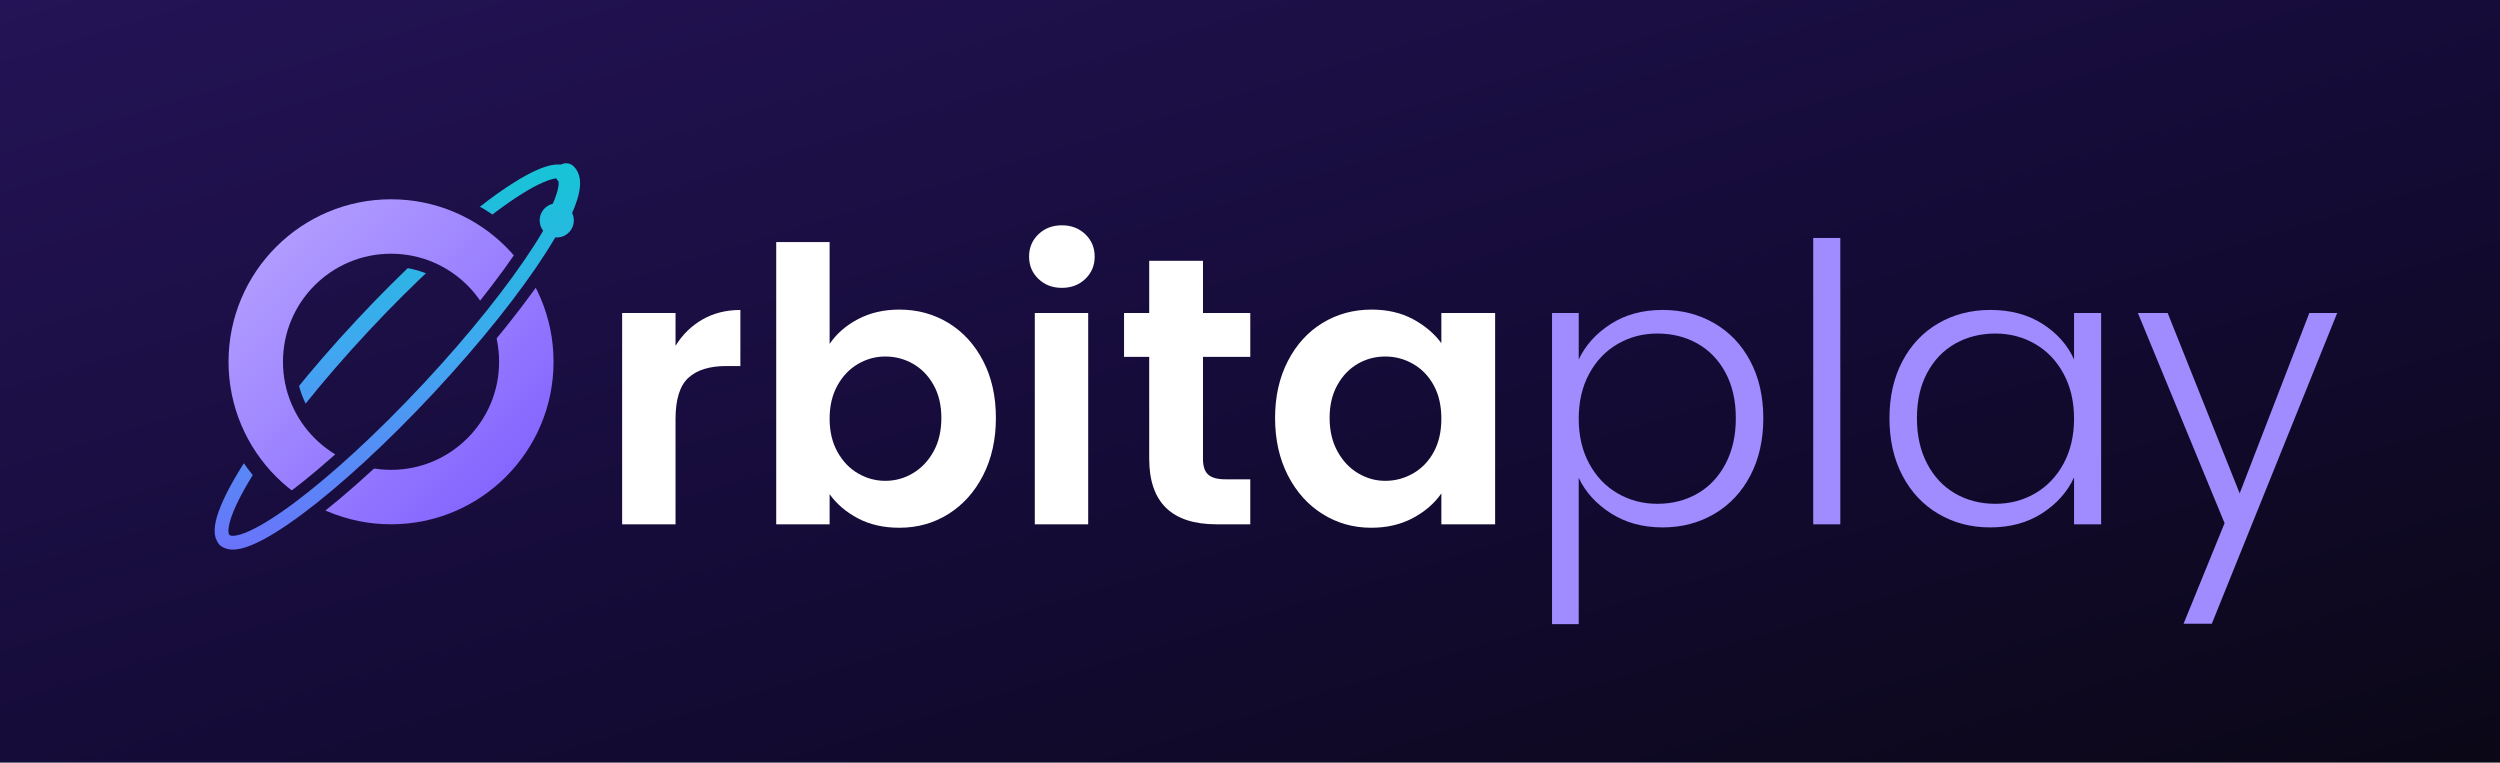
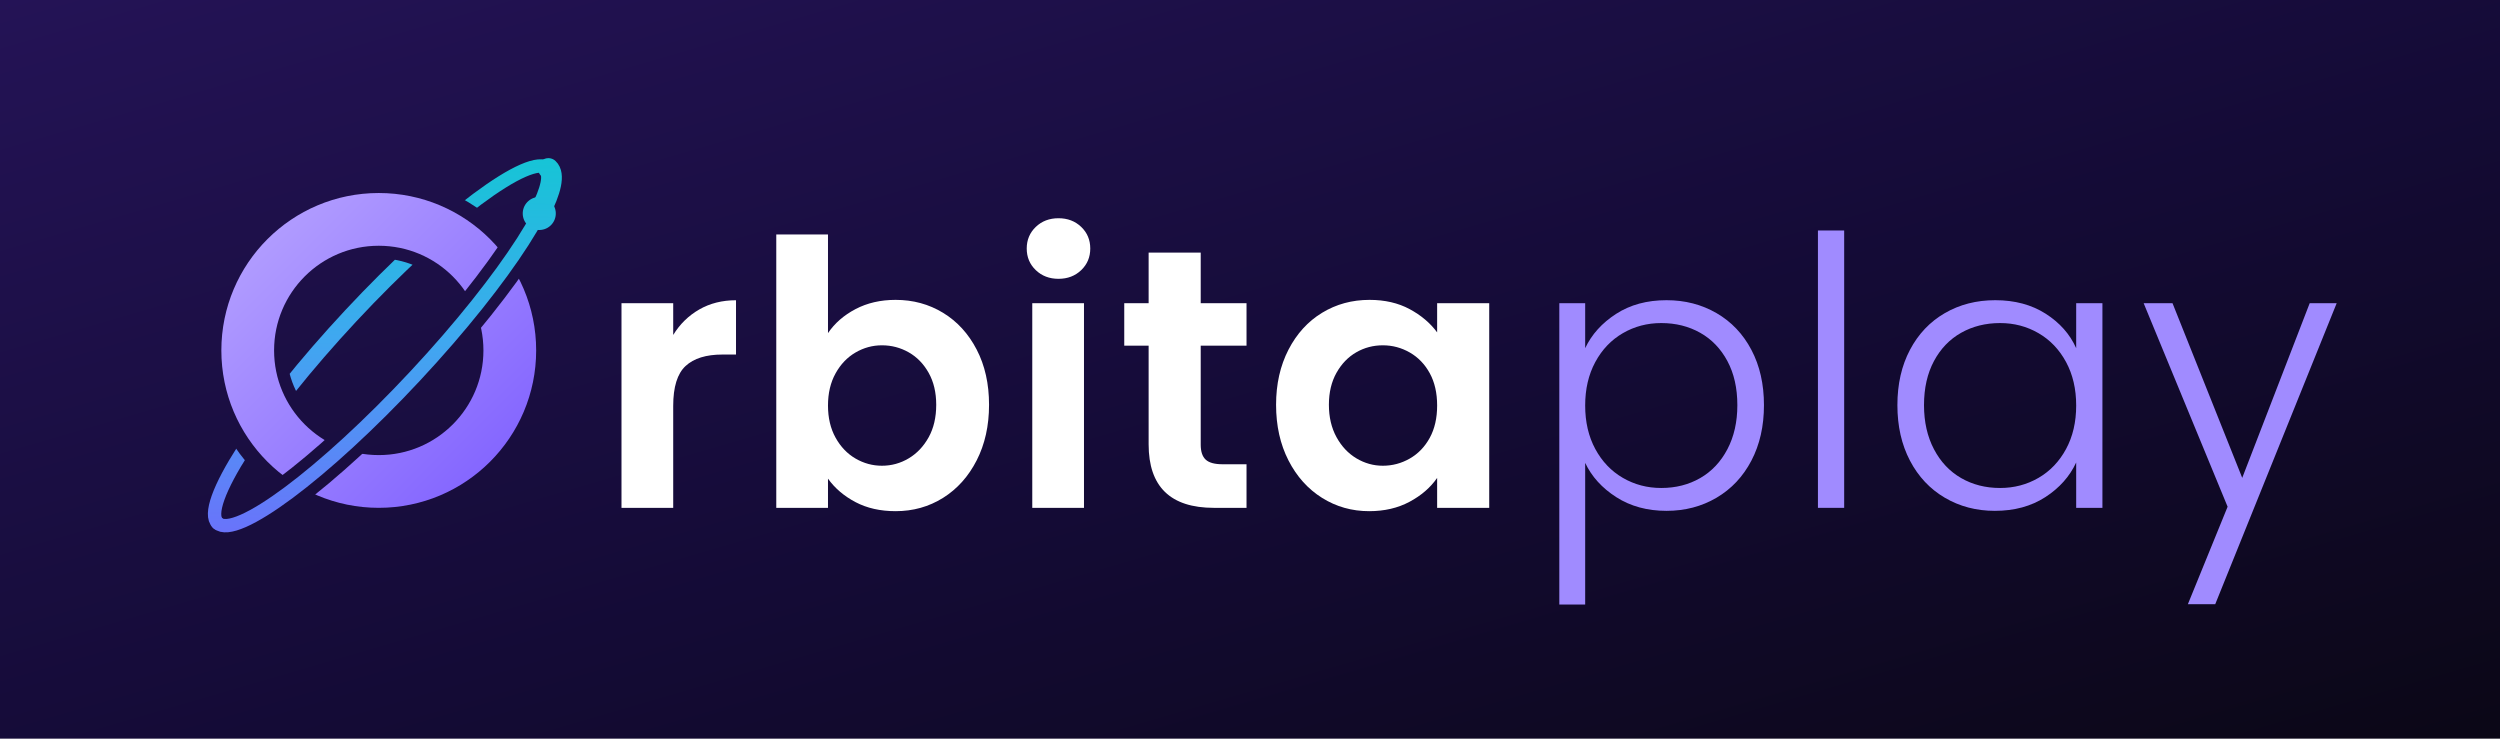
- <svg xmlns="http://www.w3.org/2000/svg" viewBox="-703.0 -613.0 7691.0 2346.0">
+ <svg xmlns="http://www.w3.org/2000/svg" viewBox="-703.0 -613.0 7940.4 2346.0">
  <defs>
    <linearGradient id="golcol" gradientUnits="userSpaceOnUse" x1="0" y1="0" x2="1000" y2="1000">
      <stop offset="0" stop-color="#B9A6FF" />
      <stop offset="1" stop-color="#7C5CFF" />
    </linearGradient>
    <linearGradient id="grlcol" gradientUnits="userSpaceOnUse" x1="-200" y1="1100" x2="1150" y2="-100">
      <stop offset="0" stop-color="#7C5CFF" />
      <stop offset=".5" stop-color="#3FA8F0" />
      <stop offset="1" stop-color="#00D4C8" />
    </linearGradient>
    <linearGradient id="bglcol" x1="0" y1="0" x2="1" y2="1">
      <stop offset="0" stop-color="#241356" />
      <stop offset=".55" stop-color="#140B36" />
      <stop offset="1" stop-color="#0B0716" />
    </linearGradient>
    <mask id="cflcol" maskUnits="userSpaceOnUse" x="-3000" y="-3000" width="12000" height="7000">
      <rect x="-3000" y="-3000" width="12000" height="7000" fill="#fff" />
      <path transform="translate(500.0 500.0) rotate(-47) translate(20.0 0)" d="M-770.0 0 A770.0 140.0 0 0 0 770.0 0" fill="none" stroke="#000" stroke-width="112.5" />
    </mask>
    <mask id="outlcol" maskUnits="userSpaceOnUse" x="-3000" y="-3000" width="12000" height="7000">
      <rect x="-3000" y="-3000" width="12000" height="7000" fill="#fff" />
      <circle cx="500.0" cy="500.0" r="550.0" fill="#000" />
    </mask>
    <clipPath id="holelcol">
      <circle cx="500.0" cy="500.0" r="292.5" />
    </clipPath>
  </defs>
-   <rect x="-703.0" y="-613.0" width="7691.0" height="2346.0" rx="0.0" fill="url(#bglcol)" />
+   <rect x="-703.0" y="-613.0" width="7940.4" height="2346.0" rx="0.0" fill="url(#bglcol)" />
  <circle cx="500.0" cy="500.0" r="416.2" fill="none" stroke="url(#golcol)" stroke-width="167.5" mask="url(#cflcol)" />
  <g mask="url(#outlcol)">
    <path transform="translate(500.0 500.0) rotate(-47) translate(20.0 0)" d="M-770.0 0 A770.0 140.0 0 0 1 770.0 0" fill="none" stroke="url(#grlcol)" stroke-width="42.5" stroke-linecap="round" />
  </g>
  <g clip-path="url(#holelcol)">
    <path transform="translate(500.0 500.0) rotate(-47) translate(20.0 0)" d="M-770.0 0 A770.0 140.0 0 0 1 770.0 0" fill="none" stroke="url(#grlcol)" stroke-width="50.0" />
  </g>
  <g transform="translate(500.0 500.0) rotate(-47) translate(20.0 0)">
    <path d="M-770.0 0 A770.0 140.0 0 0 0 770.0 0" fill="none" stroke="url(#grlcol)" stroke-width="42.5" stroke-linecap="round" />
    <path d="M645.8 76.2 A770.0 140.0 0 0 0 770.0 0" fill="none" stroke="url(#grlcol)" stroke-width="65.9" stroke-linecap="round" />
    <circle cx="645.8" cy="76.2" r="52.5" fill="url(#grlcol)" />
  </g>
  <g fill="#FFFFFF" color="#FFFFFF">
-     <path d="M1574.675 340.614V513.087H1531.264Q1453.827 513.087 1414.522 549.458Q1375.217 585.83 1375.217 676.173V1000.0H1210.957V350.0H1375.217V450.903Q1406.895 399.278 1457.933 369.946Q1508.971 340.614 1574.675 340.614Z" />
+     <path d="M1634.675 340.614V513.087H1591.264Q1513.827 513.087 1474.522 549.458Q1435.217 585.83 1435.217 676.173V1000.0H1270.957V350.0H1435.217V450.903Q1466.895 399.278 1517.933 369.946Q1568.971 340.614 1634.675 340.614Z" />
  </g>
  <g fill="#FFFFFF" color="#FFFFFF">
-     <path d="M2063.935 339.44Q2147.238 339.44 2214.702 380.505Q2282.166 421.57 2321.471 497.247Q2360.776 572.924 2360.776 672.653Q2360.776 772.383 2321.471 849.233Q2282.166 926.083 2214.702 968.321Q2147.238 1010.56 2063.935 1010.56Q1991.191 1010.56 1936.634 981.814Q1882.076 953.069 1849.224 907.31V1000.0H1684.964V131.769H1849.224V445.036Q1880.903 398.105 1936.634 368.773Q1992.365 339.44 2063.935 339.44ZM2020.523 483.755Q1975.939 483.755 1936.634 506.634Q1897.329 529.513 1873.276 572.924Q1849.224 616.336 1849.224 675.0Q1849.224 733.664 1873.276 777.076Q1897.329 820.487 1936.634 843.366Q1975.939 866.245 2020.523 866.245Q2066.282 866.245 2105.587 842.78Q2144.892 819.314 2168.944 775.903Q2192.996 732.491 2192.996 672.653Q2192.996 613.989 2168.944 571.164Q2144.892 528.339 2105.587 506.047Q2066.282 483.755 2020.523 483.755Z" />
+     <path d="M2141.534 339.44Q2224.838 339.44 2292.301 380.505Q2359.765 421.57 2399.07 497.247Q2438.375 572.924 2438.375 672.653Q2438.375 772.383 2399.07 849.233Q2359.765 926.083 2292.301 968.321Q2224.838 1010.56 2141.534 1010.56Q2068.791 1010.56 2014.233 981.814Q1959.675 953.069 1926.823 907.31V1000.0H1762.563V131.769H1926.823V445.036Q1958.502 398.105 2014.233 368.773Q2069.964 339.44 2141.534 339.44ZM2098.123 483.755Q2053.538 483.755 2014.233 506.634Q1974.928 529.513 1950.875 572.924Q1926.823 616.336 1926.823 675.0Q1926.823 733.664 1950.875 777.076Q1974.928 820.487 2014.233 843.366Q2053.538 866.245 2098.123 866.245Q2143.881 866.245 2183.186 842.78Q2222.491 819.314 2246.543 775.903Q2270.596 732.491 2270.596 672.653Q2270.596 613.989 2246.543 571.164Q2222.491 528.339 2183.186 506.047Q2143.881 483.755 2098.123 483.755Z" />
  </g>
  <g fill="#FFFFFF" color="#FFFFFF">
-     <path d="M2462.852 176.354Q2462.852 135.289 2491.597 107.717Q2520.343 80.144 2563.755 80.144Q2607.166 80.144 2635.912 107.717Q2664.657 135.289 2664.657 176.354Q2664.657 217.419 2635.912 244.991Q2607.166 272.563 2563.755 272.563Q2520.343 272.563 2491.597 244.991Q2462.852 217.419 2462.852 176.354ZM2644.711 350.0V1000.0H2480.451V350.0Z" />
+     <path d="M2558.051 176.354Q2558.051 135.289 2586.796 107.717Q2615.542 80.144 2658.953 80.144Q2702.365 80.144 2731.11 107.717Q2759.856 135.289 2759.856 176.354Q2759.856 217.419 2731.11 244.991Q2702.365 272.563 2658.953 272.563Q2615.542 272.563 2586.796 244.991Q2558.051 217.419 2558.051 176.354ZM2739.91 350.0V1000.0H2575.65V350.0Z" />
  </g>
  <g fill="#FFFFFF" color="#FFFFFF">
-     <path d="M2997.87 484.928V799.368Q2997.87 832.22 3013.709 846.886Q3029.549 861.552 3067.094 861.552H3143.357V1000.0H3040.108Q2832.437 1000.0 2832.437 798.195V484.928H2755V350.0H2832.437V189.26H2997.87V350.0H3143.357V484.928Z" />
+     <path d="M3110.668 484.928V799.368Q3110.668 832.22 3126.507 846.886Q3142.347 861.552 3179.892 861.552H3256.155V1000.0H3152.906Q2945.235 1000.0 2945.235 798.195V484.928H2867.798V350.0H2945.235V189.26H3110.668V350.0H3256.155V484.928Z" />
  </g>
  <g fill="#FFFFFF" color="#FFFFFF">
-     <path d="M3516.462 339.44Q3589.206 339.44 3643.764 368.773Q3698.321 398.105 3731.173 442.69V350.0H3896.606V1000.0H3731.173V904.964Q3699.495 950.722 3643.764 980.641Q3588.032 1010.56 3515.289 1010.56Q3433.159 1010.56 3365.695 968.321Q3298.231 926.083 3258.926 849.233Q3219.621 772.383 3219.621 672.653Q3219.621 574.097 3258.926 497.834Q3298.231 421.57 3365.695 380.505Q3433.159 339.44 3516.462 339.44ZM3558.7 483.755Q3512.942 483.755 3474.224 506.047Q3435.505 528.339 3411.453 571.164Q3387.401 613.989 3387.401 672.653Q3387.401 731.318 3411.453 775.316Q3435.505 819.314 3474.81 842.78Q3514.116 866.245 3558.7 866.245Q3604.458 866.245 3644.35 843.366Q3684.242 820.487 3707.708 777.662Q3731.173 734.838 3731.173 675.0Q3731.173 615.162 3707.708 572.338Q3684.242 529.513 3644.35 506.634Q3604.458 483.755 3558.7 483.755Z" />
+     <path d="M3646.859 339.44Q3719.603 339.44 3774.161 368.773Q3828.718 398.105 3861.57 442.69V350.0H4027.004V1000.0H3861.57V904.964Q3829.892 950.722 3774.161 980.641Q3718.43 1010.56 3645.686 1010.56Q3563.556 1010.56 3496.092 968.321Q3428.628 926.083 3389.323 849.233Q3350.018 772.383 3350.018 672.653Q3350.018 574.097 3389.323 497.834Q3428.628 421.57 3496.092 380.505Q3563.556 339.44 3646.859 339.44ZM3689.097 483.755Q3643.339 483.755 3604.621 506.047Q3565.903 528.339 3541.85 571.164Q3517.798 613.989 3517.798 672.653Q3517.798 731.318 3541.85 775.316Q3565.903 819.314 3605.208 842.78Q3644.513 866.245 3689.097 866.245Q3734.856 866.245 3774.747 843.366Q3814.639 820.487 3838.105 777.662Q3861.57 734.838 3861.57 675.0Q3861.57 615.162 3838.105 572.338Q3814.639 529.513 3774.747 506.634Q3734.856 483.755 3689.097 483.755Z" />
  </g>
  <g fill="#A08BFF" color="#A08BFF">
-     <path d="M4412.104 340.476Q4500.199 340.476 4571.033 381.548Q4641.866 422.619 4681.747 498.214Q4721.628 573.81 4721.628 673.81Q4721.628 773.81 4681.747 850.0Q4641.866 926.19 4571.033 967.857Q4500.199 1009.524 4412.104 1009.524Q4320.438 1009.524 4252.58 966.071Q4184.723 922.619 4153.771 857.143V1307.143H4071.628V350.0H4153.771V492.857Q4184.723 427.381 4251.985 383.929Q4319.247 340.476 4412.104 340.476ZM4395.438 413.095Q4328.771 413.095 4273.414 445.238Q4218.057 477.381 4185.914 536.905Q4153.771 596.429 4153.771 675.0Q4153.771 753.571 4185.914 813.095Q4218.057 872.619 4273.414 904.762Q4328.771 936.905 4395.438 936.905Q4464.485 936.905 4519.247 905.357Q4574.009 873.81 4605.557 813.69Q4637.104 753.571 4637.104 673.81Q4637.104 592.857 4605.557 533.929Q4574.009 475.0 4519.247 444.048Q4464.485 413.095 4395.438 413.095Z" />
+     <path d="M4590.101 340.476Q4678.196 340.476 4749.029 381.548Q4819.862 422.619 4859.743 498.214Q4899.624 573.81 4899.624 673.81Q4899.624 773.81 4859.743 850.0Q4819.862 926.19 4749.029 967.857Q4678.196 1009.524 4590.101 1009.524Q4498.434 1009.524 4430.577 966.071Q4362.72 922.619 4331.767 857.143V1307.143H4249.624V350.0H4331.767V492.857Q4362.72 427.381 4429.982 383.929Q4497.243 340.476 4590.101 340.476ZM4573.434 413.095Q4506.767 413.095 4451.41 445.238Q4396.053 477.381 4363.91 536.905Q4331.767 596.429 4331.767 675.0Q4331.767 753.571 4363.91 813.095Q4396.053 872.619 4451.41 904.762Q4506.767 936.905 4573.434 936.905Q4642.482 936.905 4697.243 905.357Q4752.005 873.81 4783.553 813.69Q4815.101 753.571 4815.101 673.81Q4815.101 592.857 4783.553 533.929Q4752.005 475.0 4697.243 444.048Q4642.482 413.095 4573.434 413.095Z" />
  </g>
  <g fill="#A08BFF" color="#A08BFF">
-     <path d="M4958.533 119.048V1000.0H4875.199V119.048Z" />
+     <path d="M5154.386 119.048V1000.0H5071.053V119.048Z" />
  </g>
  <g fill="#A08BFF" color="#A08BFF">
-     <path d="M5420.438 340.476Q5513.295 340.476 5580.557 383.333Q5647.818 426.19 5677.58 492.857V350.0H5760.914V1000.0H5677.58V855.952Q5646.628 922.619 5579.366 966.071Q5512.104 1009.524 5419.247 1009.524Q5331.152 1009.524 5260.318 967.857Q5189.485 926.19 5149.604 850.0Q5109.723 773.81 5109.723 673.81Q5109.723 573.81 5149.604 498.214Q5189.485 422.619 5260.318 381.548Q5331.152 340.476 5420.438 340.476ZM5435.914 413.095Q5366.866 413.095 5312.104 444.048Q5257.342 475.0 5225.795 533.929Q5194.247 592.857 5194.247 673.81Q5194.247 753.571 5225.795 813.69Q5257.342 873.81 5312.104 905.357Q5366.866 936.905 5435.914 936.905Q5502.58 936.905 5557.938 904.762Q5613.295 872.619 5645.438 813.095Q5677.58 753.571 5677.58 675.0Q5677.58 596.429 5645.438 536.905Q5613.295 477.381 5557.938 445.238Q5502.58 413.095 5435.914 413.095Z" />
+     <path d="M5634.148 340.476Q5727.005 340.476 5794.267 383.333Q5861.529 426.19 5891.291 492.857V350.0H5974.624V1000.0H5891.291V855.952Q5860.339 922.619 5793.077 966.071Q5725.815 1009.524 5632.958 1009.524Q5544.862 1009.524 5474.029 967.857Q5403.196 926.19 5363.315 850.0Q5323.434 773.81 5323.434 673.81Q5323.434 573.81 5363.315 498.214Q5403.196 422.619 5474.029 381.548Q5544.862 340.476 5634.148 340.476ZM5649.624 413.095Q5580.577 413.095 5525.815 444.048Q5471.053 475.0 5439.505 533.929Q5407.958 592.857 5407.958 673.81Q5407.958 753.571 5439.505 813.69Q5471.053 873.81 5525.815 905.357Q5580.577 936.905 5649.624 936.905Q5716.291 936.905 5771.648 904.762Q5827.005 872.619 5859.148 813.095Q5891.291 753.571 5891.291 675.0Q5891.291 596.429 5859.148 536.905Q5827.005 477.381 5771.648 445.238Q5716.291 413.095 5649.624 413.095Z" />
  </g>
  <g fill="#A08BFF" color="#A08BFF">
-     <path d="M6487.104 350.0 6101.39 1305.952H6014.485L6140.676 996.429L5874.009 350.0H5965.676L6187.104 904.762L6401.39 350.0Z" />
+     <path d="M6718.672 350.0 6332.958 1305.952H6246.053L6372.243 996.429L6105.577 350.0H6197.243L6418.672 904.762L6632.958 350.0Z" />
  </g>
</svg>
